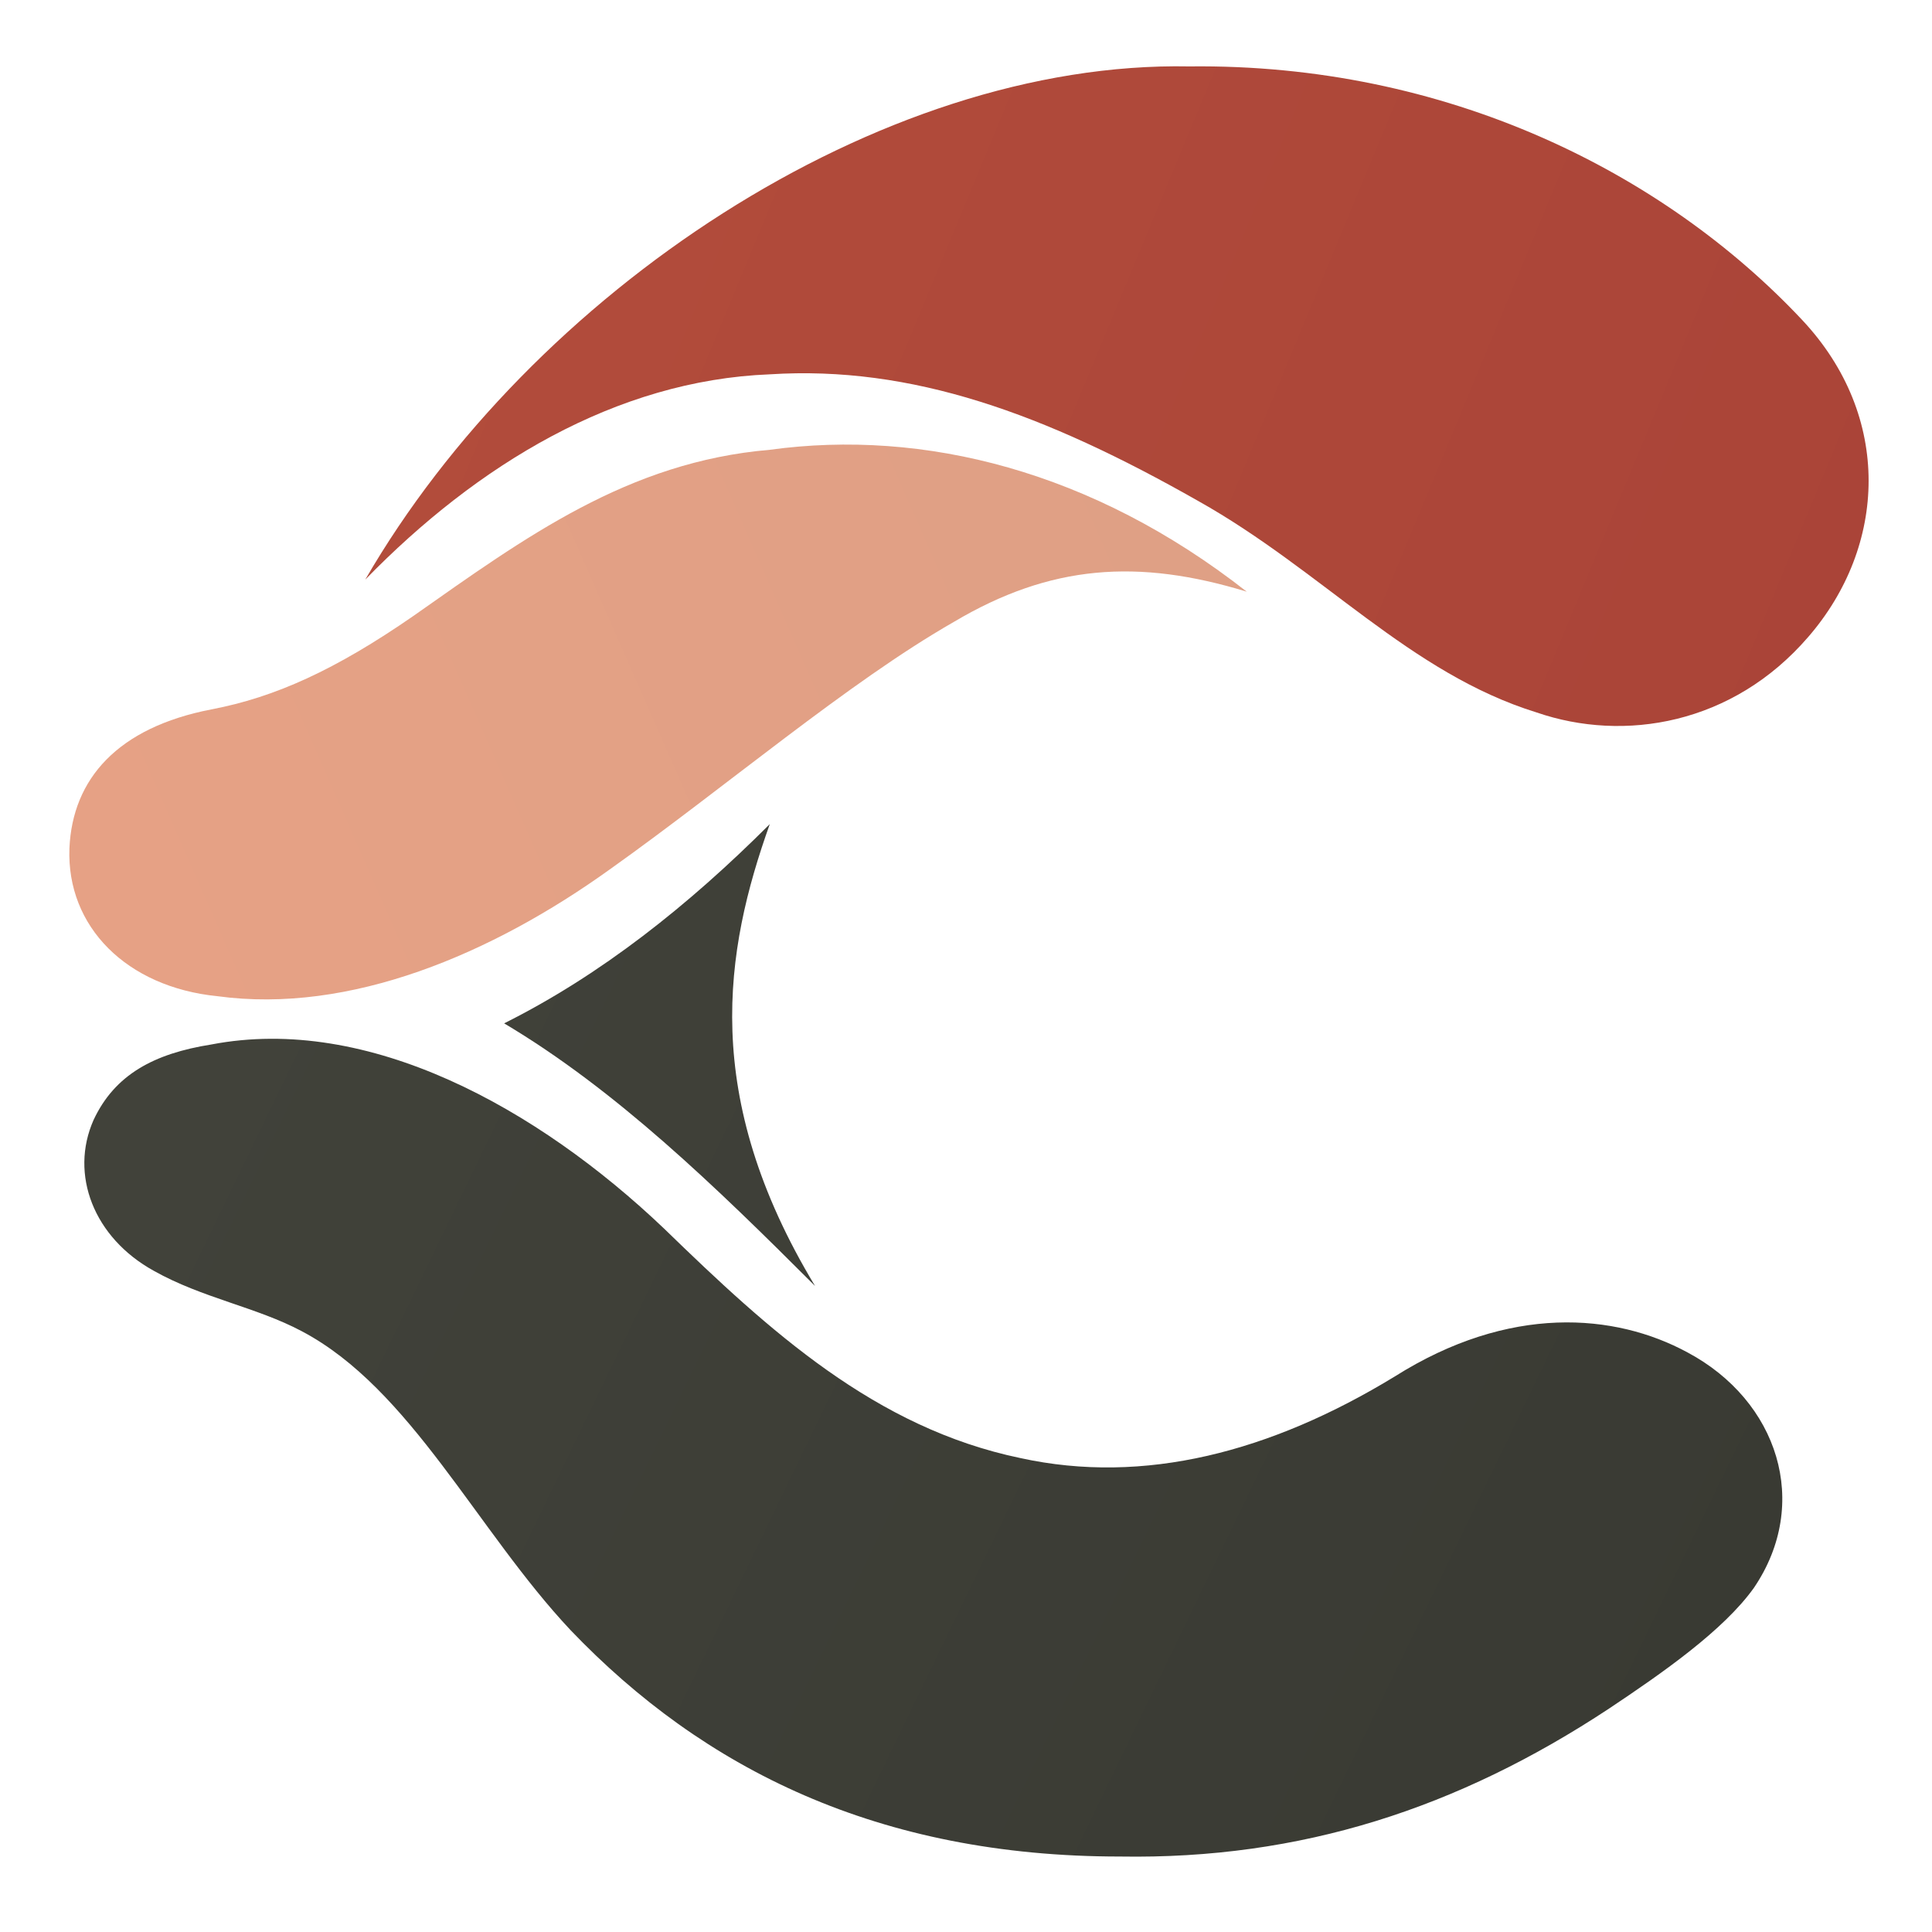
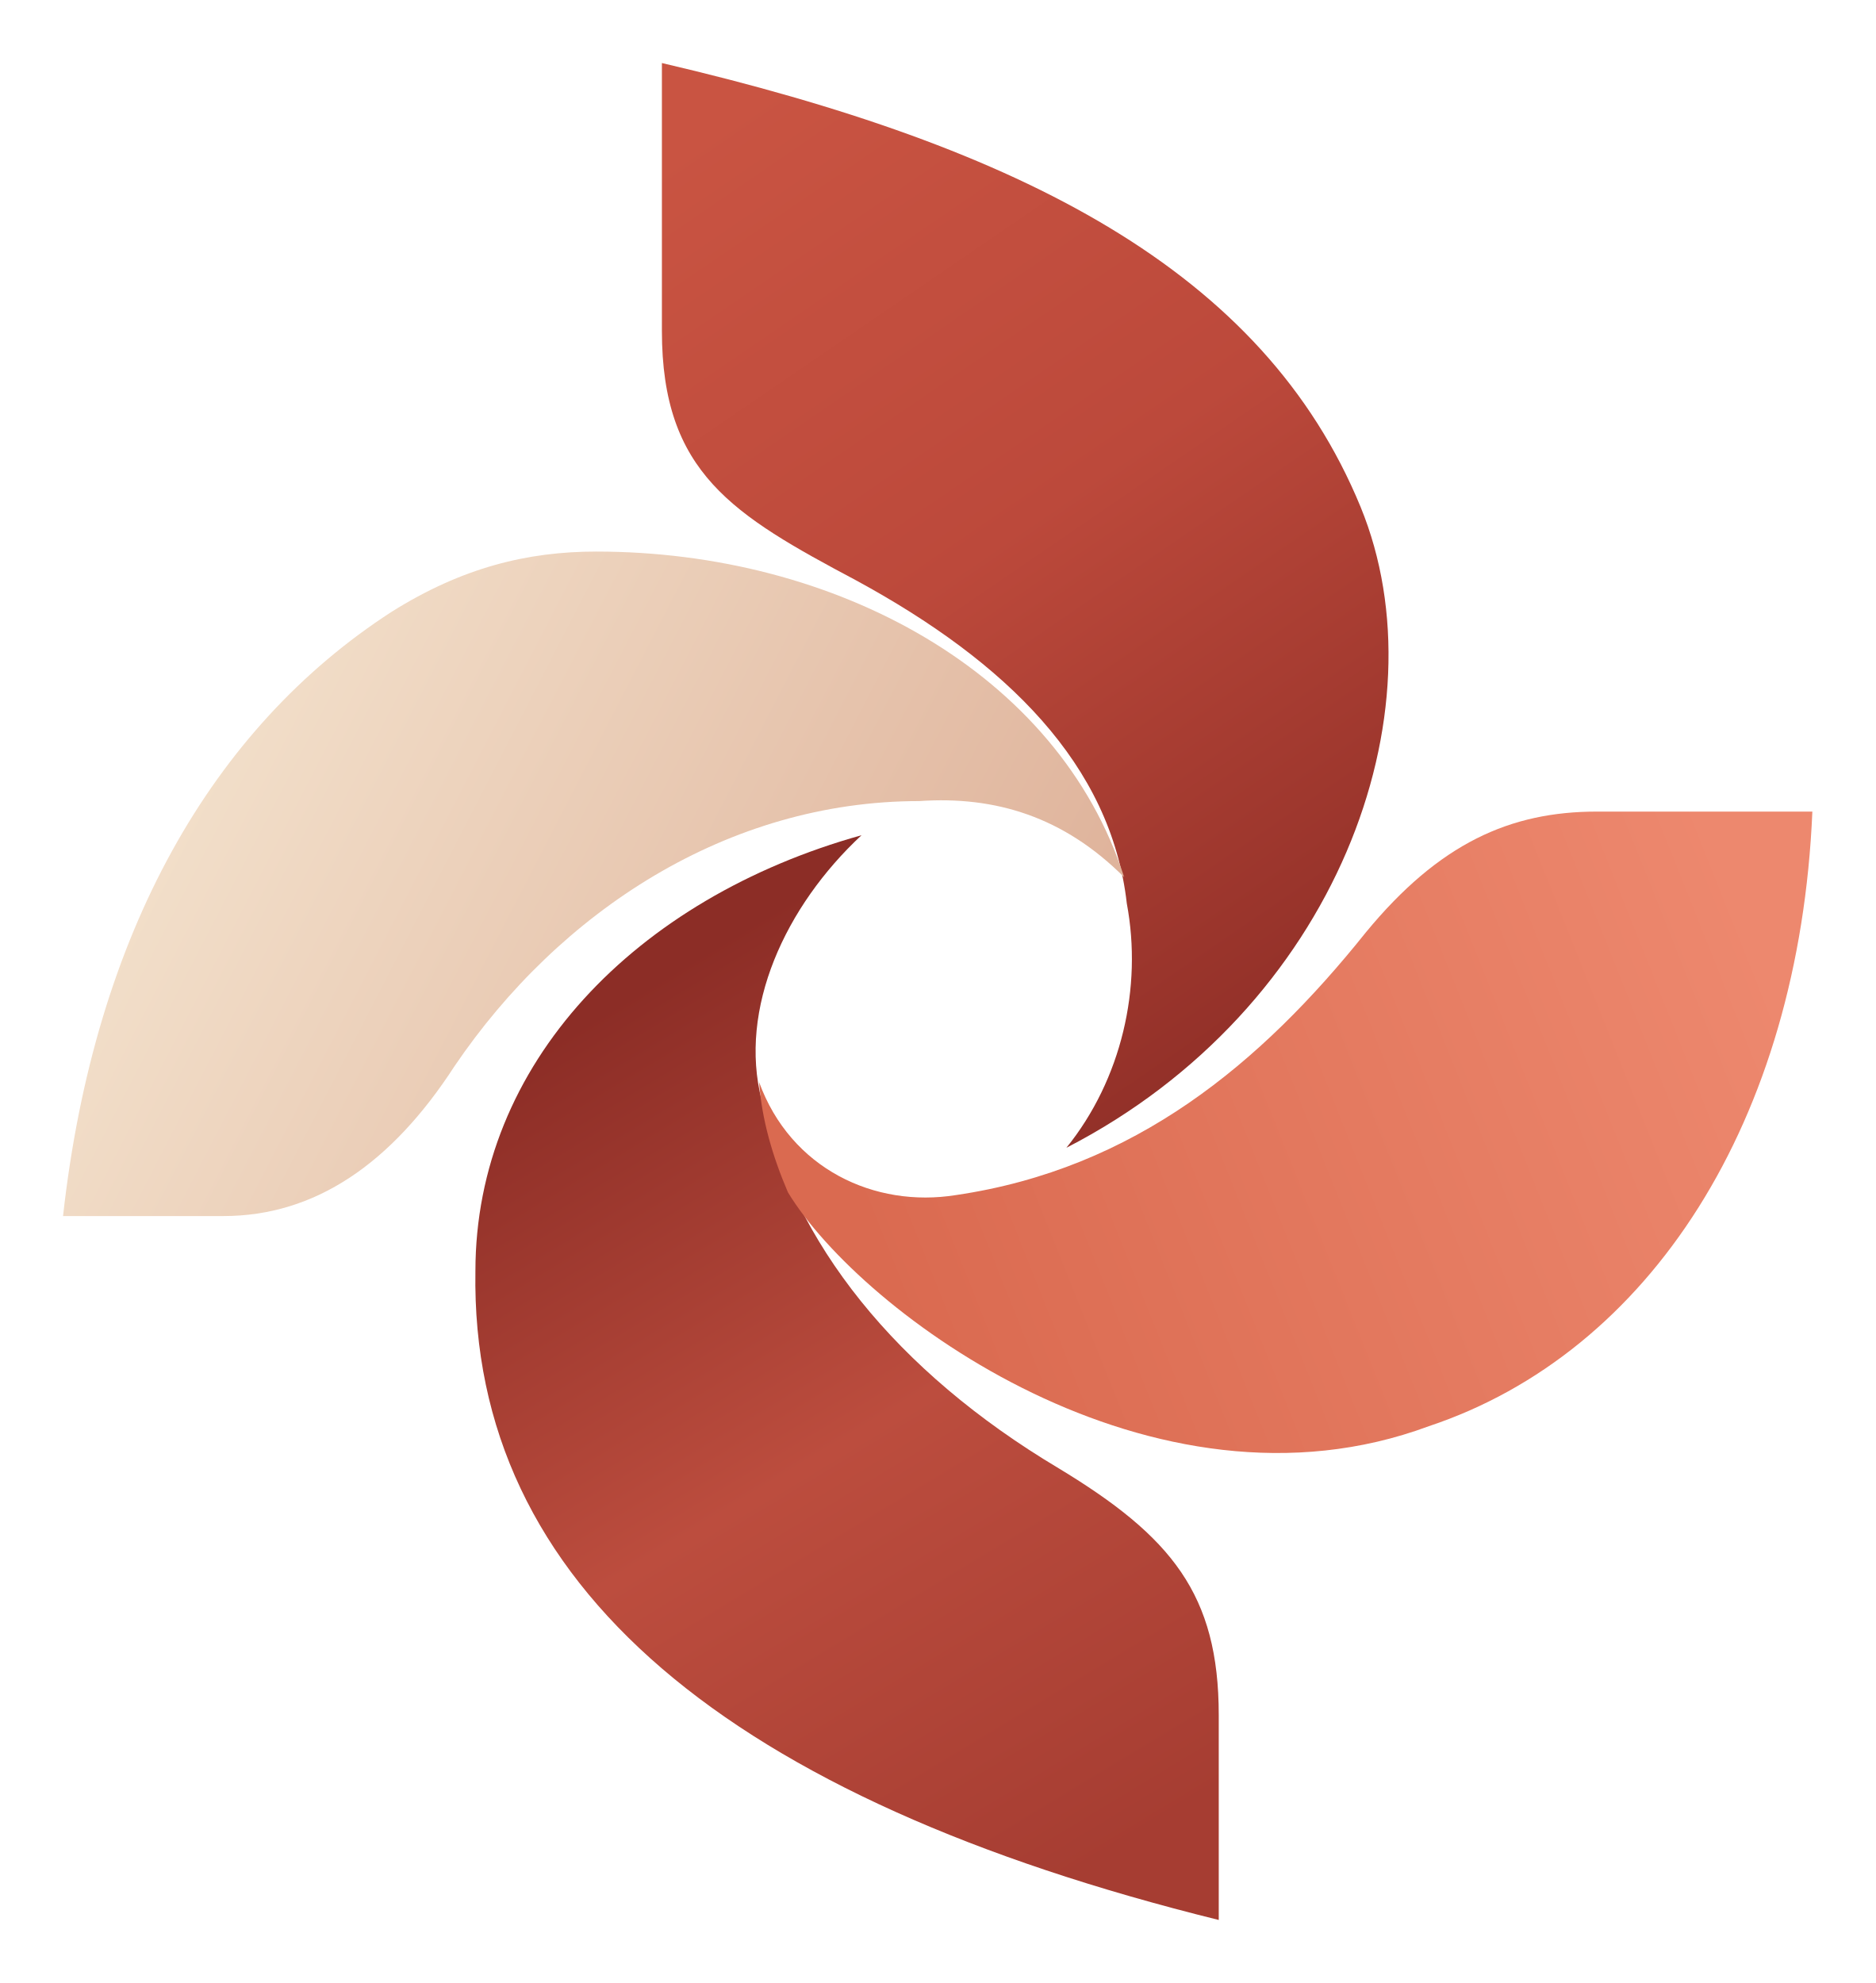
- <svg xmlns="http://www.w3.org/2000/svg" viewBox="310 294 640 640" fill="none">
+ <svg xmlns="http://www.w3.org/2000/svg" viewBox="271 245 714 755" fill="none">
  <defs>
-     <linearGradient id="red" x1="475" y1="347" x2="914" y2="529" gradientUnits="userSpaceOnUse">
-       <stop stop-color="#B24C3B" />
-       <stop offset="1" stop-color="#AA4438" />
+     <linearGradient id="upper" x1="541" y1="292" x2="784" y2="647" gradientUnits="userSpaceOnUse">
+       <stop stop-color="#C95442" />
+       <stop offset=".45" stop-color="#BC493B" />
+       <stop offset="1" stop-color="#8D2D26" />
    </linearGradient>
-     <linearGradient id="peach" x1="354" y1="603" x2="695" y2="453" gradientUnits="userSpaceOnUse">
-       <stop stop-color="#E6A185" />
-       <stop offset="1" stop-color="#DFA085" />
+     <linearGradient id="cream" x1="347" y1="499" x2="657" y2="659" gradientUnits="userSpaceOnUse">
+       <stop stop-color="#F3E1CC" />
+       <stop offset="1" stop-color="#DFB39B" />
    </linearGradient>
-     <linearGradient id="charcoal" x1="367" y1="649" x2="867" y2="891" gradientUnits="userSpaceOnUse">
-       <stop stop-color="#41423A" />
-       <stop offset="1" stop-color="#393A33" />
+     <linearGradient id="lower" x1="503" y1="629" x2="697" y2="950" gradientUnits="userSpaceOnUse">
+       <stop stop-color="#8C2D26" />
+       <stop offset=".5" stop-color="#BC4D3E" />
+       <stop offset="1" stop-color="#A63D32" />
+     </linearGradient>
+     <linearGradient id="coral" x1="602" y1="718" x2="933" y2="586" gradientUnits="userSpaceOnUse">
+       <stop stop-color="#DA6A50" />
+       <stop offset="1" stop-color="#ED886E" />
    </linearGradient>
  </defs>
-   <path d="M431 486C486 391 601 314 704 316C789 315 861 351 907 400C937 432 935 475 909 505C884 534 848 540 819 530C777 517 748 483 707 460C656 431 612 415 565 418C514 420 468 448 431 486Z" fill="url(#red)" />
-   <path d="M723 490C672 450 616 436 565 443C518 447 484 472 447 498C421 516 401 525 380 529C349 535 334 552 333 575C332 601 352 621 382 624C426 630 473 610 512 582C550 555 591 520 626 500C658 481 687 479 723 490Z" fill="url(#peach)" />
-   <path d="M565 567C550 609 542 657 580 720C547 687 514 655 477 633C509 617 538 594 565 567Z" fill="url(#charcoal)" />
-   <path d="M380 640C432 630 488 661 530 701C565 735 600 767 648 777C689 786 731 775 772 750C810 726 845 729 869 742C899 758 910 792 891 820C881 834 861 848 843 860C793 893 741 910 681 909C601 909 543 880 499 834C468 801 446 754 410 735C395 727 377 724 361 715C341 704 333 683 341 665C348 650 361 643 380 640Z" fill="url(#charcoal)" />
+   <path d="M523 269C660 301 752 348 789 438C821 516 780 629 677 682C698 656 706 621 700 589C694 536 654 497 597 466C550 441 523 425 523 371V269Z" fill="url(#upper)" />
+   <path d="M295 708C307 600 352 522 420 478C447 461 472 455 498 455C589 455 674 501 699 579C676 556 650 548 621 550C548 550 484 592 444 651C420 688 391 708 356 708H295Z" fill="url(#cream)" />
+   <path d="M599 563C513 587 452 650 452 729C450 849 549 930 735 976V898C735 852 717 830 674 804C612 767 573 718 561 664C552 629 570 590 599 563Z" fill="url(#lower)" />
+   <path d="M560 657C572 690 604 705 635 700C703 690 751 650 791 600C819 566 846 554 879 554H961C956 672 899 760 815 788C710 827 599 745 571 699C565 685 561 671 560 657Z" fill="url(#coral)" />
</svg>
